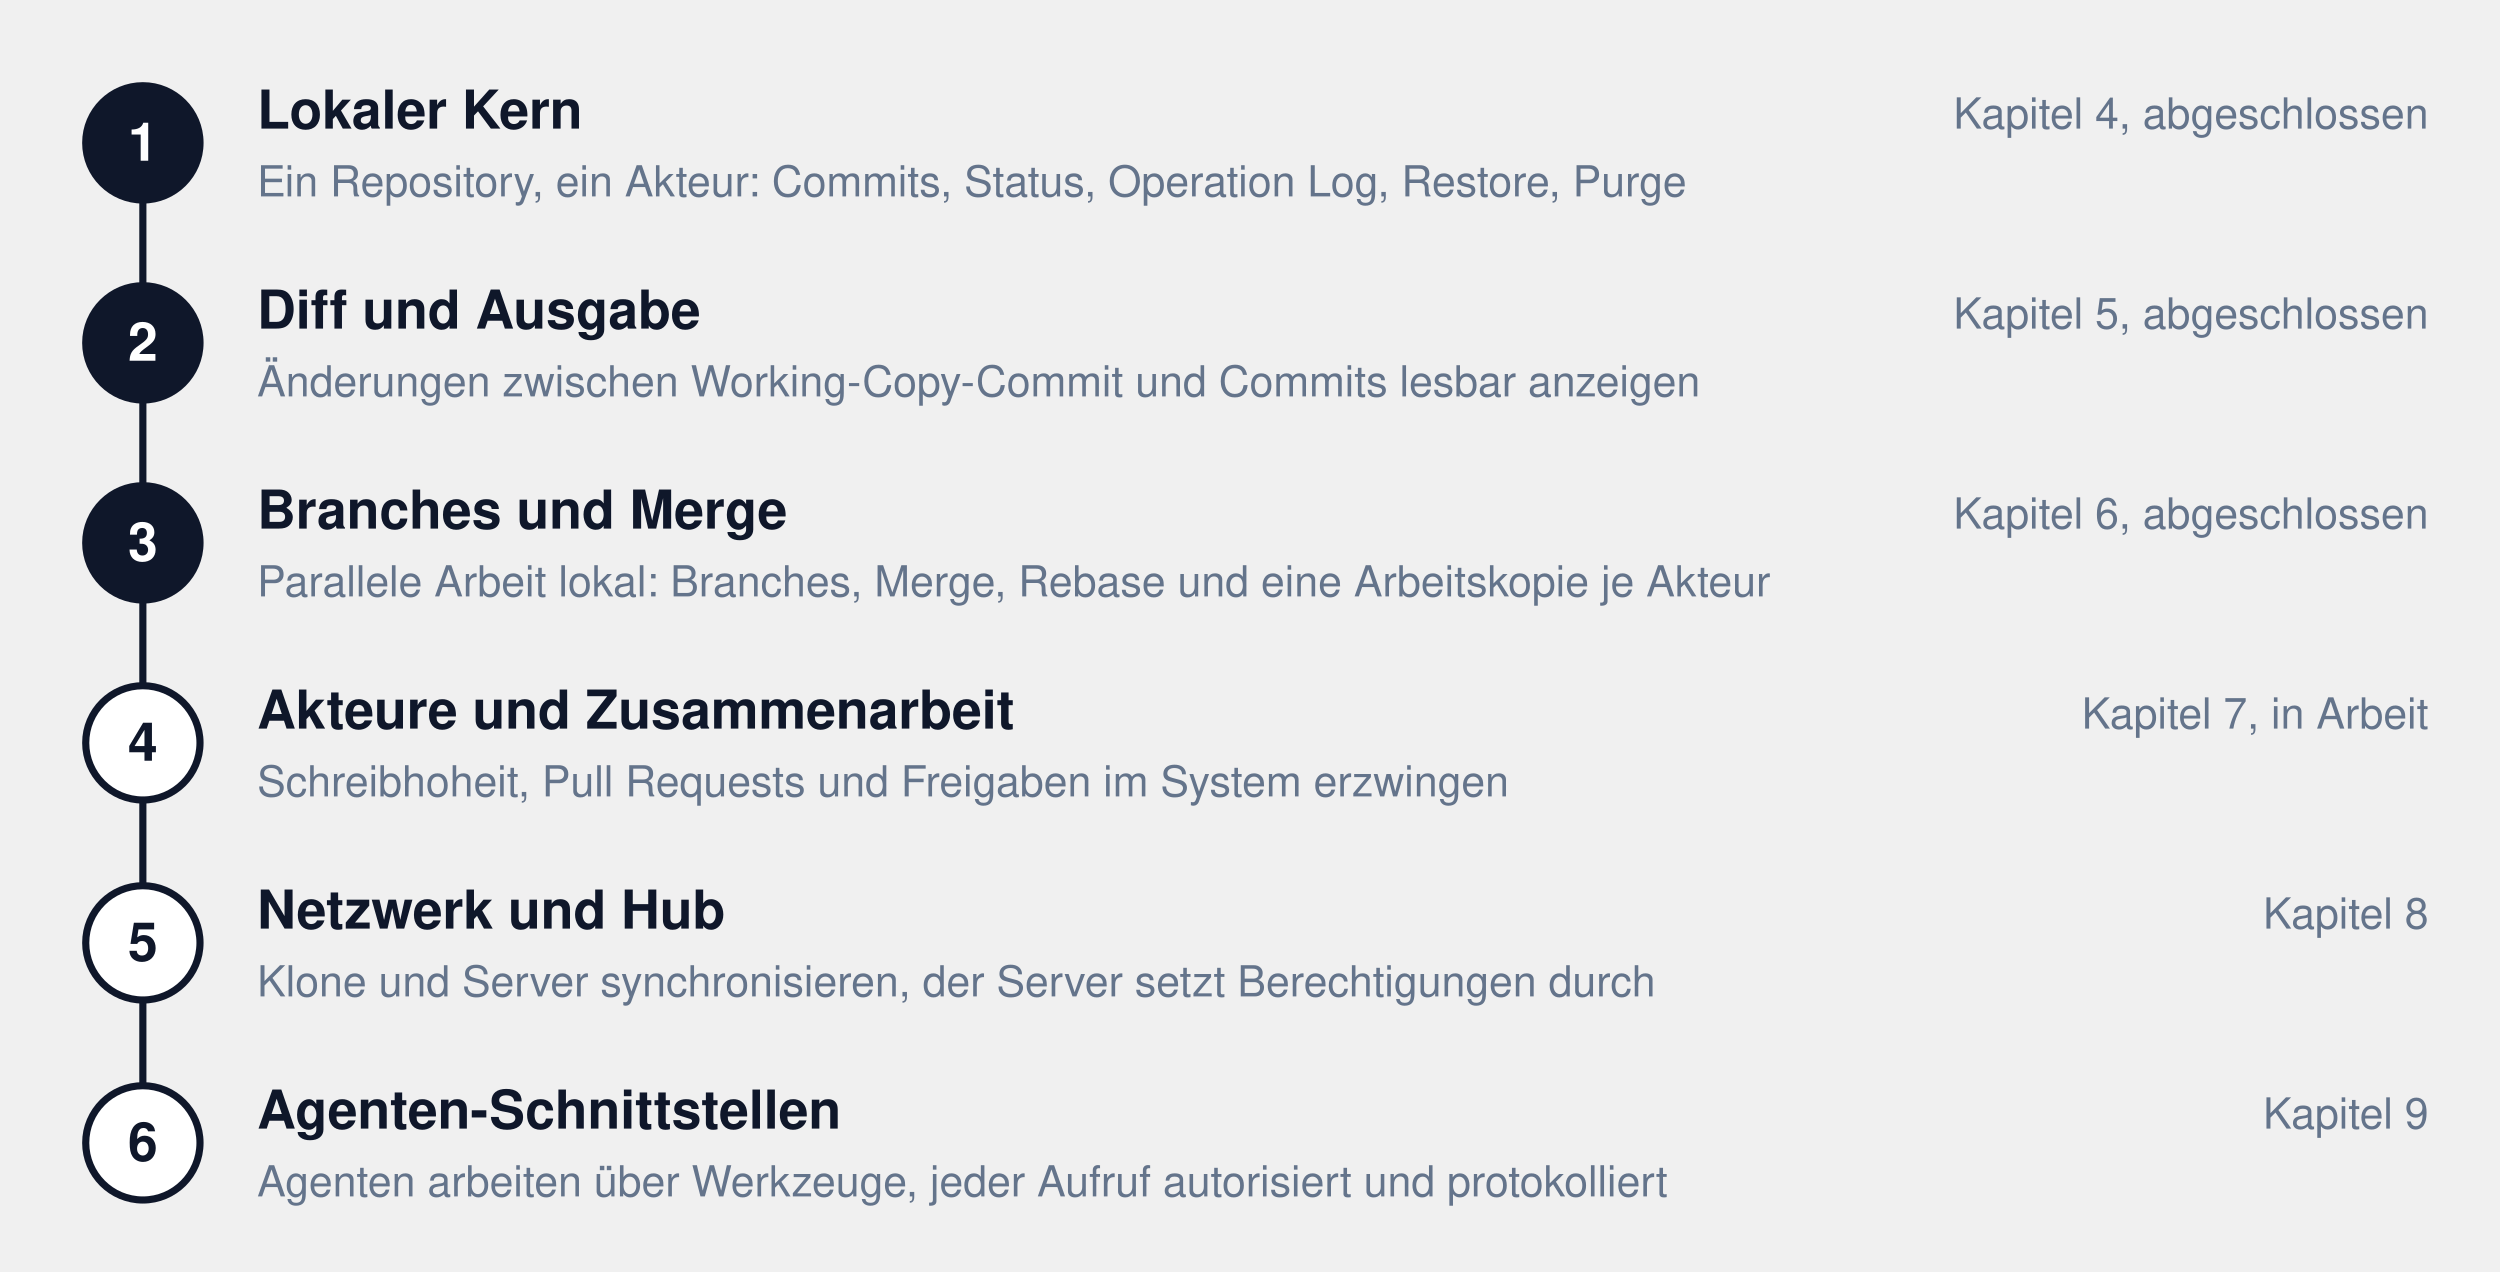
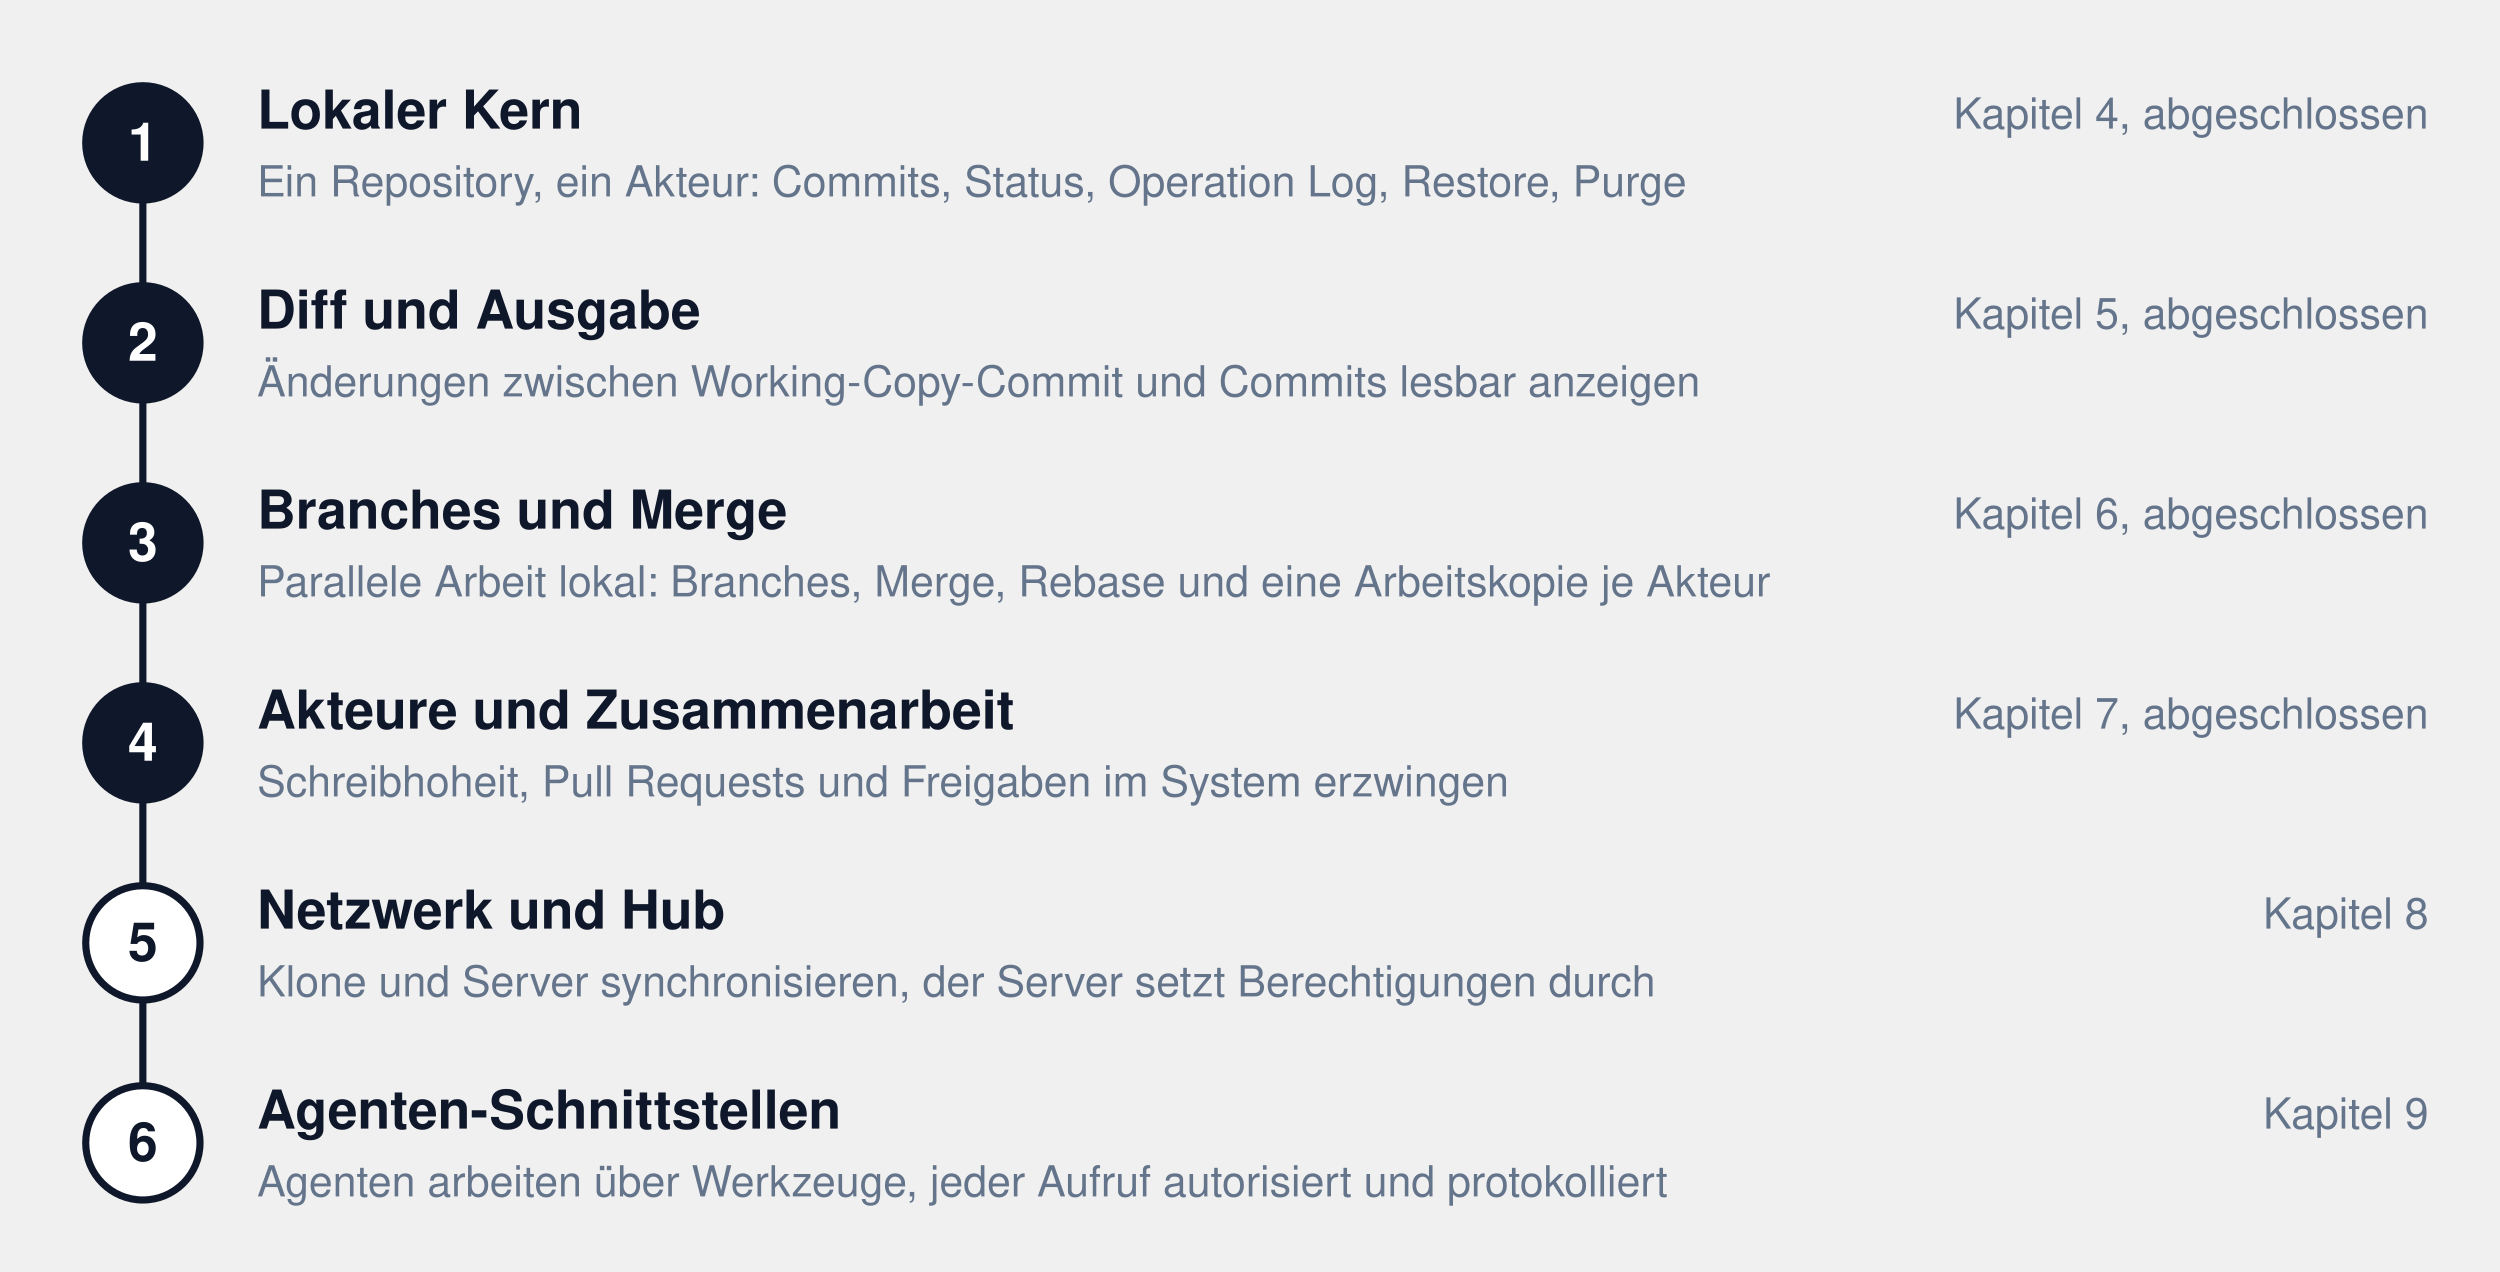
<svg xmlns="http://www.w3.org/2000/svg" viewBox="0 0 700 356" font-family="Helvetica, Arial, sans-serif">
  <line x1="40" y1="40" x2="40" y2="320" stroke="#0F172A" stroke-width="2" />
  <g fill="#FFFFFF" stroke="#0F172A" stroke-width="2">
    <circle cx="40" cy="40" r="16" fill="#0F172A" />
    <circle cx="40" cy="96" r="16" fill="#0F172A" />
    <circle cx="40" cy="152" r="16" fill="#0F172A" />
-     <circle cx="40" cy="208" r="16" />
+     <circle cx="40" cy="208" r="16" fill="#0F172A" />
    <circle cx="40" cy="264" r="16" />
    <circle cx="40" cy="320" r="16" />
  </g>
  <g text-anchor="middle" font-size="15" font-weight="bold" fill="#0F172A">
    <text x="40" y="45" fill="#FFFFFF">1</text>
    <text x="40" y="101" fill="#FFFFFF">2</text>
    <text x="40" y="157" fill="#FFFFFF">3</text>
-     <text x="40" y="213">4</text>
+     <text x="40" y="213" fill="#FFFFFF">4</text>
    <text x="40" y="269">5</text>
    <text x="40" y="325">6</text>
  </g>
  <g font-size="15" font-weight="bold" fill="#0F172A">
    <text x="72" y="36">Lokaler Kern</text>
    <text x="72" y="92">Diff und Ausgabe</text>
    <text x="72" y="148">Branches und Merge</text>
    <text x="72" y="204">Akteure und Zusammenarbeit</text>
    <text x="72" y="260">Netzwerk und Hub</text>
    <text x="72" y="316">Agenten-Schnittstellen</text>
  </g>
  <g font-size="12" fill="#64748B">
    <text x="72" y="55">Ein Repository, ein Akteur: Commits, Status, Operation Log, Restore, Purge</text>
    <text x="72" y="111">Änderungen zwischen Working-Copy-Commit und Commits lesbar anzeigen</text>
    <text x="72" y="167">Parallele Arbeit lokal: Branches, Merge, Rebase und eine Arbeitskopie je Akteur</text>
    <text x="72" y="223">Schreibhoheit, Pull Requests und Freigaben im System erzwingen</text>
    <text x="72" y="279">Klone und Server synchronisieren, der Server setzt Berechtigungen durch</text>
    <text x="72" y="335">Agenten arbeiten über Werkzeuge, jeder Aufruf autorisiert und protokolliert</text>
  </g>
  <g font-size="12" fill="#64748B" text-anchor="end">
    <text x="680" y="36">Kapitel 4, abgeschlossen</text>
    <text x="680" y="92">Kapitel 5, abgeschlossen</text>
    <text x="680" y="148">Kapitel 6, abgeschlossen</text>
-     <text x="680" y="204">Kapitel 7, in Arbeit</text>
+     <text x="680" y="204">Kapitel 7, abgeschlossen</text>
    <text x="680" y="260">Kapitel 8</text>
    <text x="680" y="316">Kapitel 9</text>
  </g>
</svg>
